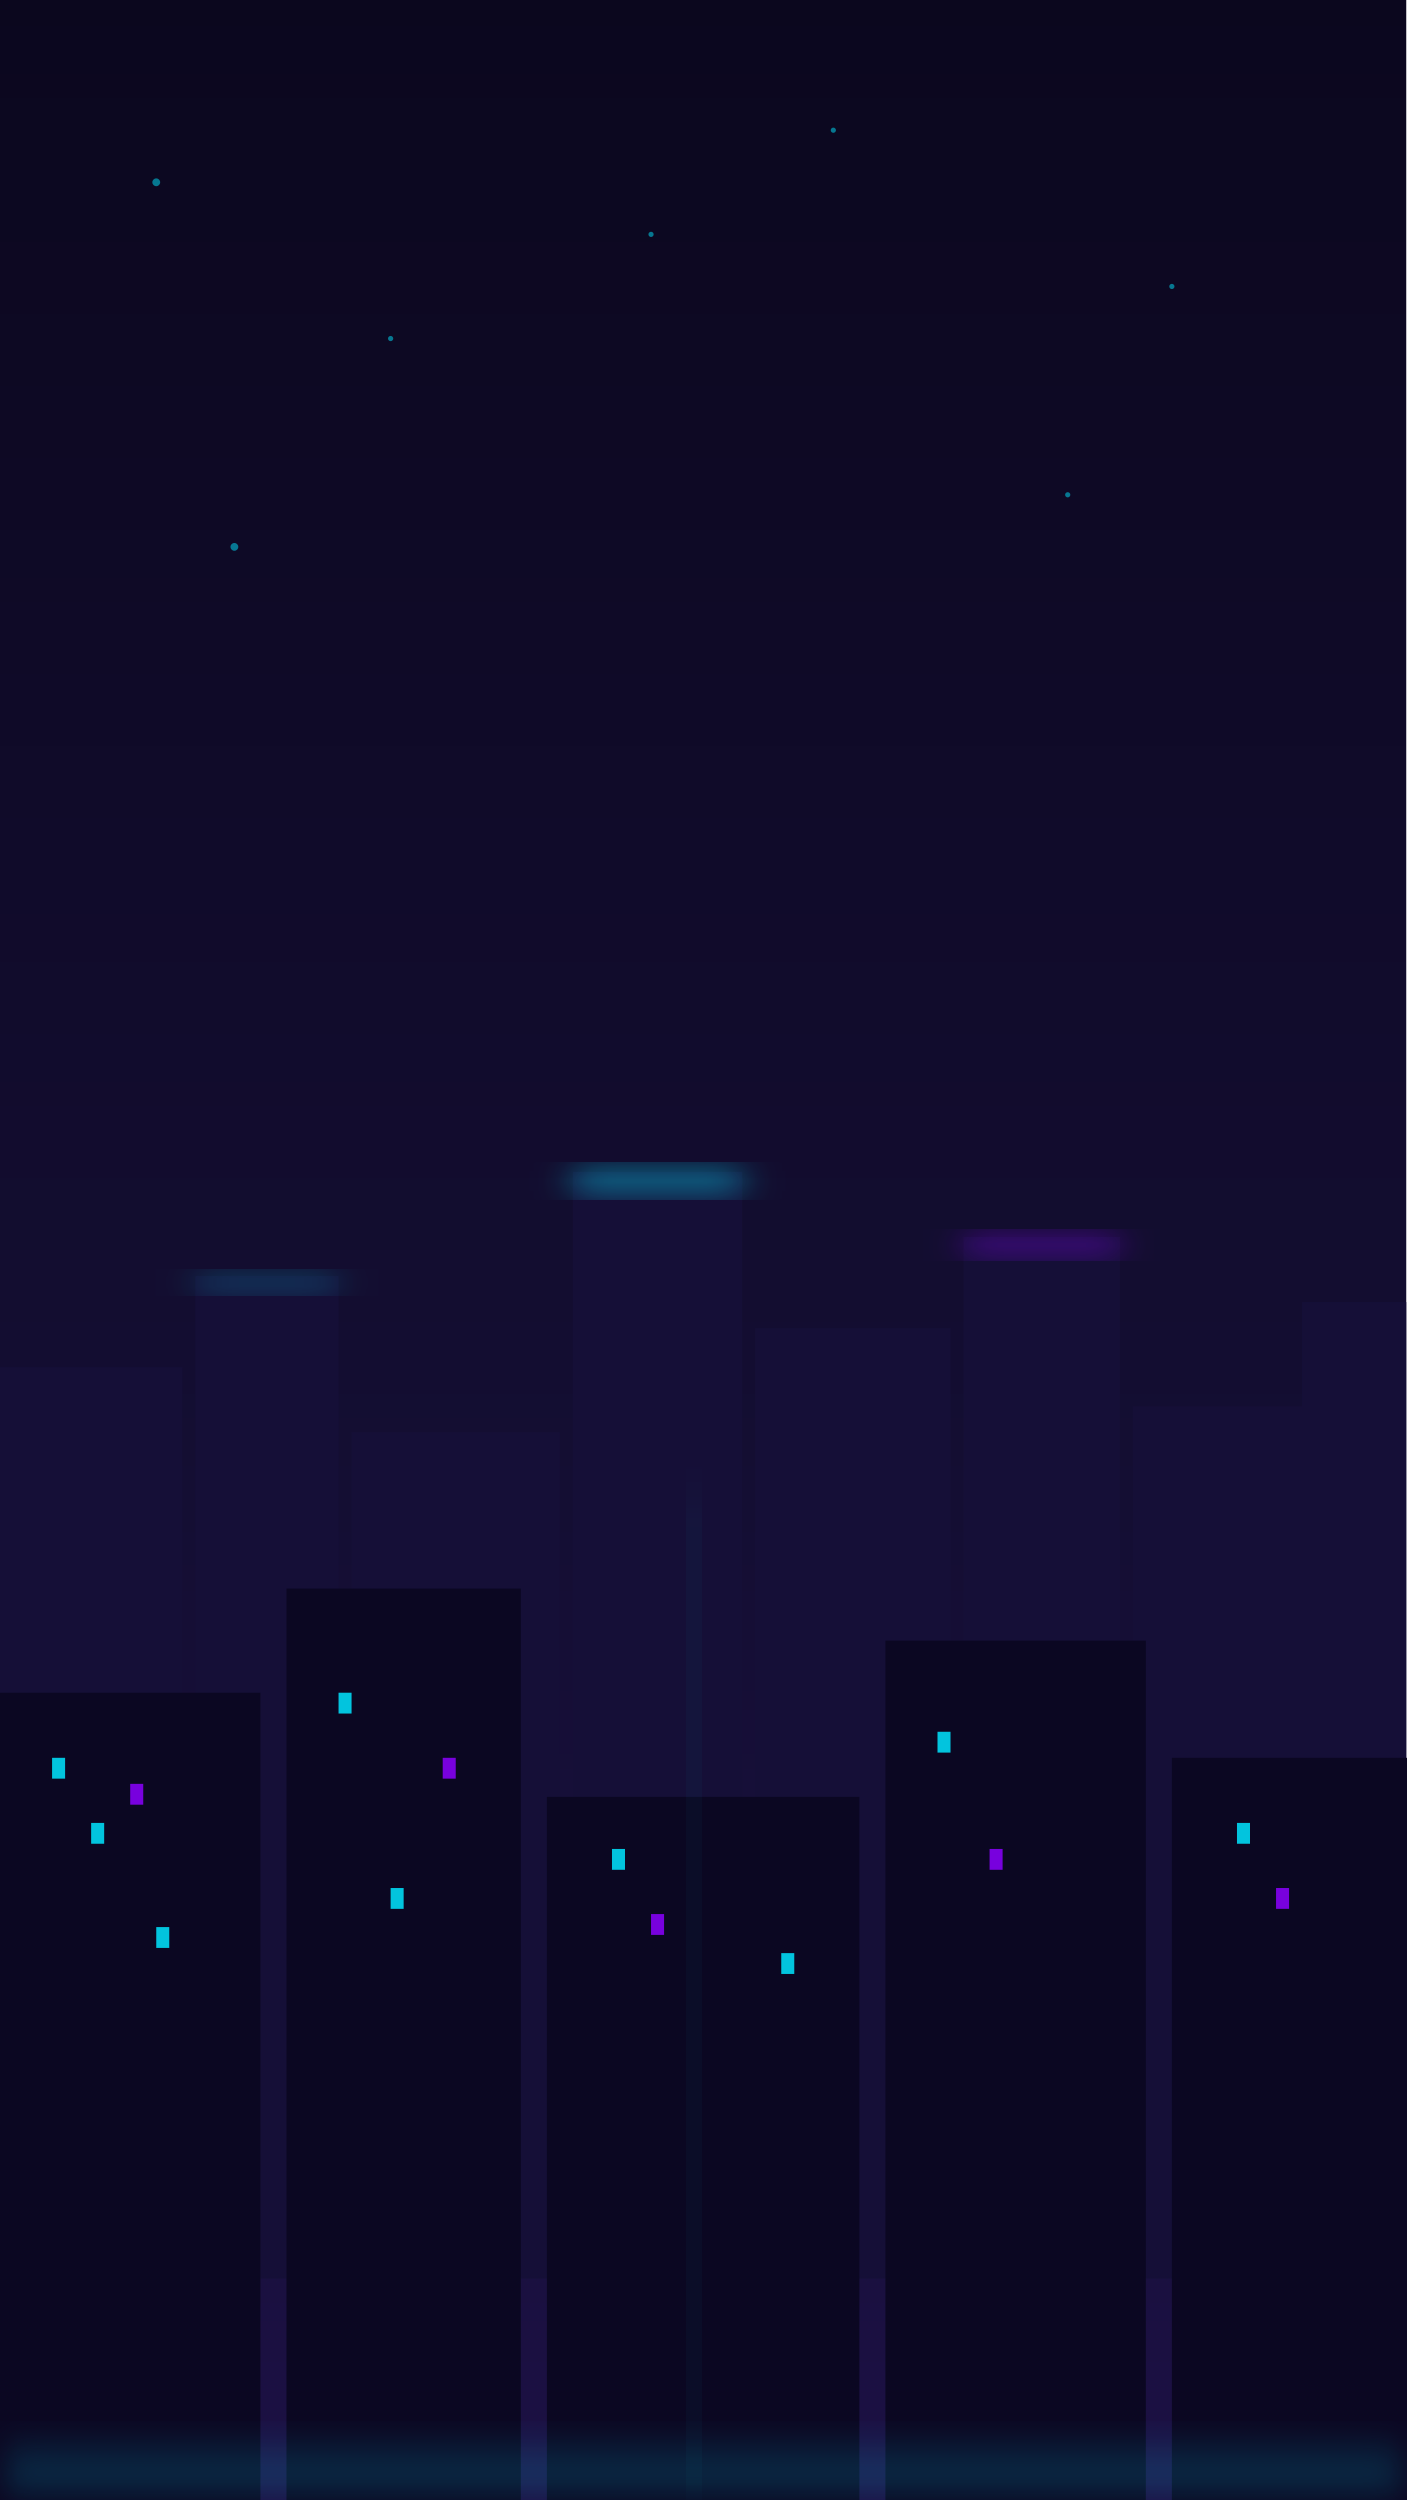
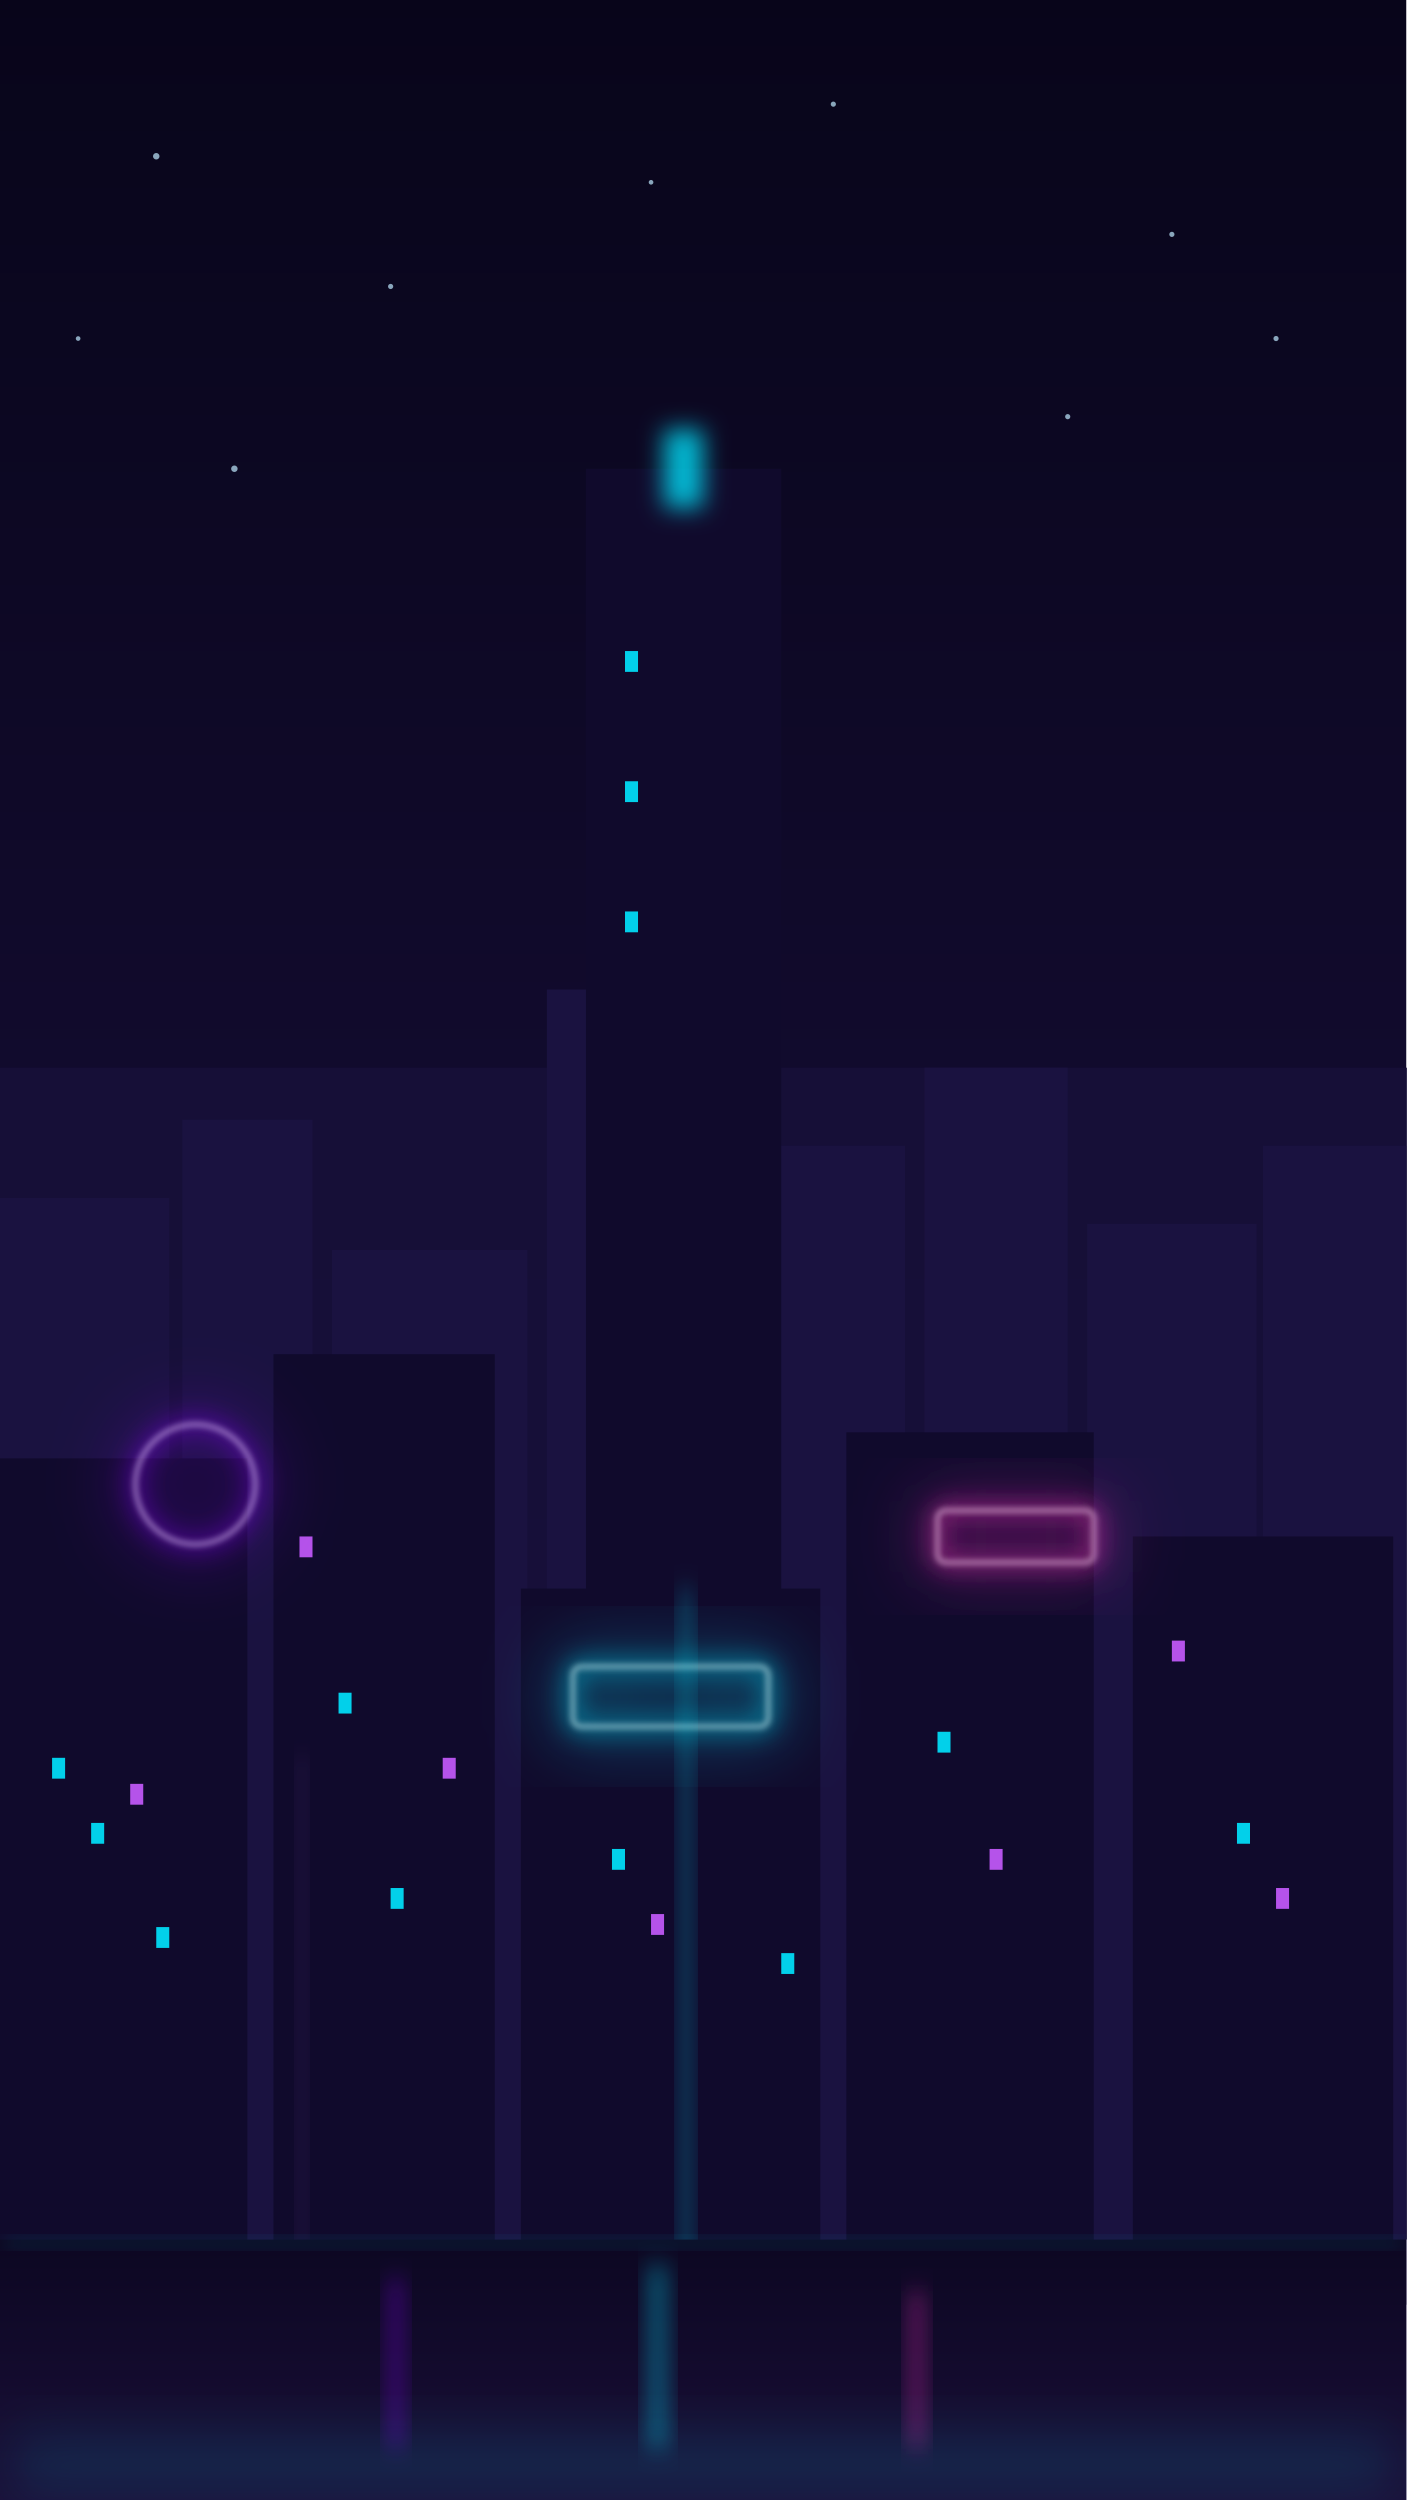
<svg xmlns="http://www.w3.org/2000/svg" viewBox="0 0 1080 1920">
  <defs>
    <linearGradient id="citySky" x1="0" y1="0" x2="0" y2="1">
-       <stop offset="0%" stop-color="#0b071e" />
-       <stop offset="60%" stop-color="#140e33" />
-       <stop offset="100%" stop-color="#1c1044" />
+       <stop offset="0%" stop-color="#08051a" />
+       <stop offset="45%" stop-color="#120b2e" />
+       <stop offset="75%" stop-color="#1c1044" />
+       <stop offset="100%" stop-color="#2a1256" />
    </linearGradient>
-     <filter id="cglow" x="-50%" y="-50%" width="200%" height="200%">
-       <feGaussianBlur stdDeviation="14" />
+     <linearGradient id="street" x1="0" y1="0" x2="0" y2="1">
+       <stop offset="0%" stop-color="#0c0722" />
+       <stop offset="100%" stop-color="#1a0f38" />
+     </linearGradient>
+     <filter id="glowS" x="-100%" y="-100%" width="300%" height="300%">
+       <feGaussianBlur stdDeviation="26" />
+     </filter>
+     <filter id="glowM" x="-100%" y="-100%" width="300%" height="300%">
+       <feGaussianBlur stdDeviation="9" />
+     </filter>
+     <filter id="glowT" x="-100%" y="-100%" width="300%" height="300%">
+       <feGaussianBlur stdDeviation="2.5" />
    </filter>
  </defs>
  <rect width="1080" height="1920" fill="url(#citySky)" />
-   <g fill="#00e5ff" opacity="0.5">
-     <circle cx="120" cy="140" r="3" />
-     <circle cx="900" cy="220" r="2" />
-     <circle cx="640" cy="100" r="2" />
-     <circle cx="300" cy="260" r="2" />
-     <circle cx="820" cy="380" r="2" />
-     <circle cx="180" cy="420" r="3" />
-     <circle cx="500" cy="180" r="2" />
+   <g fill="#bfe9ff" opacity="0.7">
+     <circle cx="120" cy="120" r="2.5" />
+     <circle cx="900" cy="180" r="2" />
+     <circle cx="640" cy="80" r="2" />
+     <circle cx="300" cy="220" r="2" />
+     <circle cx="820" cy="320" r="2" />
+     <circle cx="180" cy="360" r="2.5" />
+     <circle cx="500" cy="140" r="1.8" />
+     <circle cx="980" cy="260" r="2" />
+     <circle cx="60" cy="260" r="1.8" />
  </g>
-   <g fill="#150f37">
-     <rect x="0" y="1050" width="140" height="700" />
-     <rect x="150" y="980" width="110" height="770" />
-     <rect x="270" y="1100" width="160" height="650" />
-     <rect x="440" y="900" width="130" height="850" />
-     <rect x="580" y="1020" width="150" height="730" />
-     <rect x="740" y="950" width="120" height="800" />
-     <rect x="870" y="1080" width="140" height="670" />
-     <rect x="1000" y="1000" width="80" height="750" />
+   <g fill="#160f38" opacity="0.85">
+     <rect x="-20" y="820" width="1120" height="900" />
  </g>
-   <g fill="#0b0722">
-     <rect x="-20" y="1300" width="220" height="620" />
-     <rect x="220" y="1220" width="180" height="700" />
-     <rect x="420" y="1380" width="240" height="540" />
-     <rect x="680" y="1260" width="200" height="660" />
-     <rect x="900" y="1350" width="200" height="570" />
+   <g fill="#1a1240">
+     <rect x="0" y="920" width="130" height="850" />
+     <rect x="140" y="860" width="100" height="910" />
+     <rect x="255" y="960" width="150" height="810" />
+     <rect x="420" y="760" width="120" height="1010" />
+     <rect x="555" y="880" width="140" height="890" />
+     <rect x="710" y="820" width="110" height="950" />
+     <rect x="835" y="940" width="130" height="830" />
+     <rect x="970" y="880" width="110" height="890" />
  </g>
-   <g fill="#00e5ff" opacity="0.85">
+   <g fill="#100a2c">
+     <rect x="-30" y="1120" width="220" height="650" />
+     <rect x="210" y="1040" width="170" height="730" />
+     <rect x="400" y="1220" width="230" height="550" />
+     <rect x="450" y="360" width="150" height="1310" />
+     <rect x="650" y="1100" width="190" height="670" />
+     <rect x="870" y="1180" width="200" height="590" />
+   </g>
+   <rect x="510" y="330" width="30" height="60" fill="#00e5ff" opacity="0.8" filter="url(#glowM)" />
+   <line x1="525" y1="240" x2="525" y2="360" stroke="#00e5ff" stroke-width="4" opacity="0.9" filter="url(#glowT)" />
+   <g fill="#00e5ff" opacity="0.9">
    <rect x="40" y="1350" width="10" height="16" />
    <rect x="70" y="1400" width="10" height="16" />
    <rect x="260" y="1300" width="10" height="16" />
    <rect x="300" y="1450" width="10" height="16" />
    <rect x="470" y="1420" width="10" height="16" />
    <rect x="720" y="1330" width="10" height="16" />
    <rect x="950" y="1400" width="10" height="16" />
    <rect x="120" y="1480" width="10" height="16" />
    <rect x="600" y="1500" width="10" height="16" />
+     <rect x="480" y="500" width="10" height="16" />
+     <rect x="480" y="600" width="10" height="16" />
+     <rect x="480" y="700" width="10" height="16" />
  </g>
-   <g fill="#8b00ff" opacity="0.85">
+   <g fill="#c65bff" opacity="0.9">
    <rect x="100" y="1370" width="10" height="16" />
    <rect x="340" y="1350" width="10" height="16" />
    <rect x="500" y="1470" width="10" height="16" />
    <rect x="760" y="1420" width="10" height="16" />
    <rect x="980" y="1450" width="10" height="16" />
+     <rect x="230" y="1180" width="10" height="16" />
+     <rect x="900" y="1260" width="10" height="16" />
  </g>
-   <rect x="440" y="900" width="130" height="14" fill="#00e5ff" opacity="0.8" filter="url(#cglow)" />
-   <rect x="740" y="950" width="120" height="12" fill="#8b00ff" opacity="0.8" filter="url(#cglow)" />
-   <rect x="150" y="980" width="110" height="10" fill="#00e5ff" opacity="0.6" filter="url(#cglow)" />
-   <rect x="530" y="1150" width="6" height="770" fill="#00e5ff" opacity="0.5" filter="url(#cglow)" />
-   <rect x="0" y="1880" width="1080" height="40" fill="#00e5ff" opacity="0.15" filter="url(#cglow)" />
+   <g>
+     <rect x="440" y="1280" width="150" height="46" rx="6" fill="none" stroke="#00e5ff" stroke-width="16" opacity="0.5" filter="url(#glowS)" />
+     <rect x="440" y="1280" width="150" height="46" rx="6" fill="none" stroke="#00e5ff" stroke-width="6" opacity="0.8" filter="url(#glowM)" />
+     <rect x="440" y="1280" width="150" height="46" rx="6" fill="none" stroke="#d8fbff" stroke-width="2" filter="url(#glowT)" />
+     <rect x="720" y="1160" width="120" height="40" rx="6" fill="none" stroke="#ff2ec4" stroke-width="14" opacity="0.5" filter="url(#glowS)" />
+     <rect x="720" y="1160" width="120" height="40" rx="6" fill="none" stroke="#ff2ec4" stroke-width="6" opacity="0.8" filter="url(#glowM)" />
+     <rect x="720" y="1160" width="120" height="40" rx="6" fill="none" stroke="#ffd6f5" stroke-width="2" filter="url(#glowT)" />
+     <circle cx="150" cy="1140" r="46" fill="none" stroke="#8b00ff" stroke-width="14" opacity="0.5" filter="url(#glowS)" />
+     <circle cx="150" cy="1140" r="46" fill="none" stroke="#8b00ff" stroke-width="6" opacity="0.8" filter="url(#glowM)" />
+     <circle cx="150" cy="1140" r="46" fill="none" stroke="#e6ccff" stroke-width="2" filter="url(#glowT)" />
+   </g>
+   <rect x="524" y="1220" width="6" height="700" fill="#00e5ff" opacity="0.55" filter="url(#glowM)" />
+   <rect x="230" y="1350" width="4" height="570" fill="#c65bff" opacity="0.4" filter="url(#glowM)" />
+   <rect x="0" y="1720" width="1080" height="200" fill="url(#street)" />
+   <g opacity="0.55">
+     <rect x="500" y="1740" width="10" height="140" fill="#00e5ff" filter="url(#glowM)" />
+     <rect x="700" y="1760" width="8" height="120" fill="#ff2ec4" filter="url(#glowM)" />
+     <rect x="300" y="1750" width="8" height="130" fill="#8b00ff" filter="url(#glowM)" />
+   </g>
+   <rect x="0" y="1720" width="1080" height="4" fill="#00e5ff" opacity="0.4" filter="url(#glowM)" />
+   <rect x="0" y="1880" width="1080" height="40" fill="#00e5ff" opacity="0.18" filter="url(#glowS)" />
</svg>
